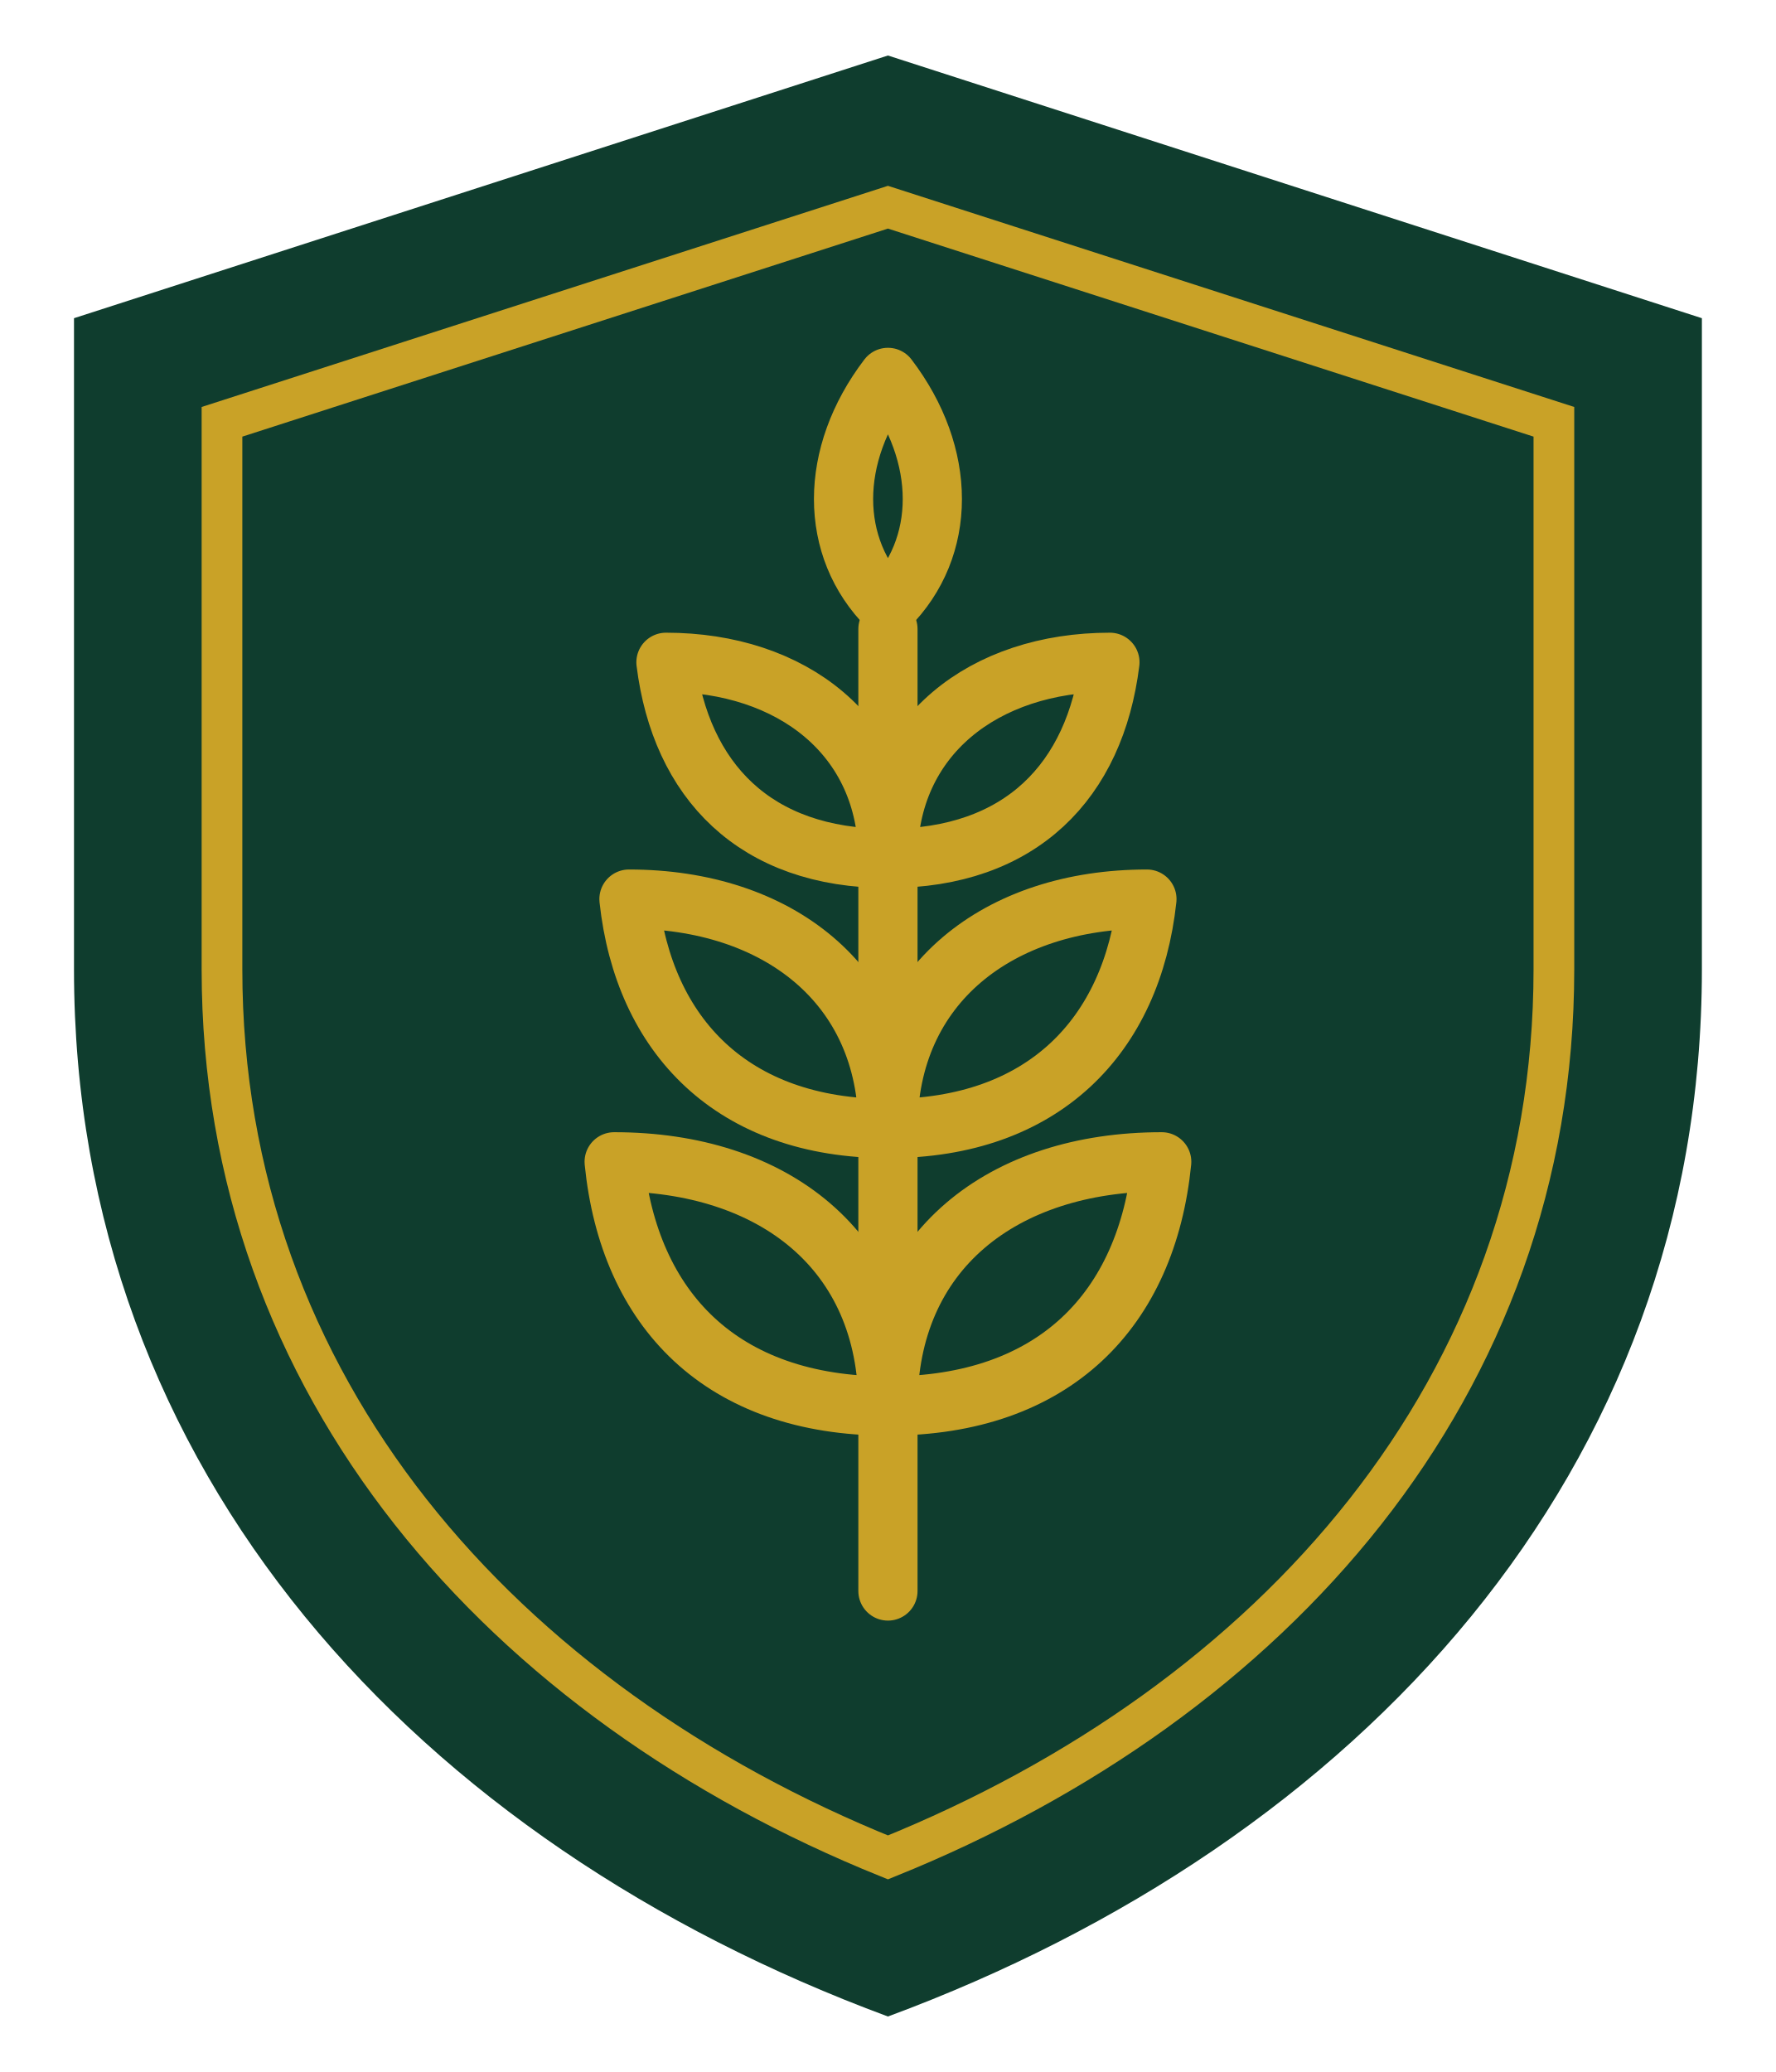
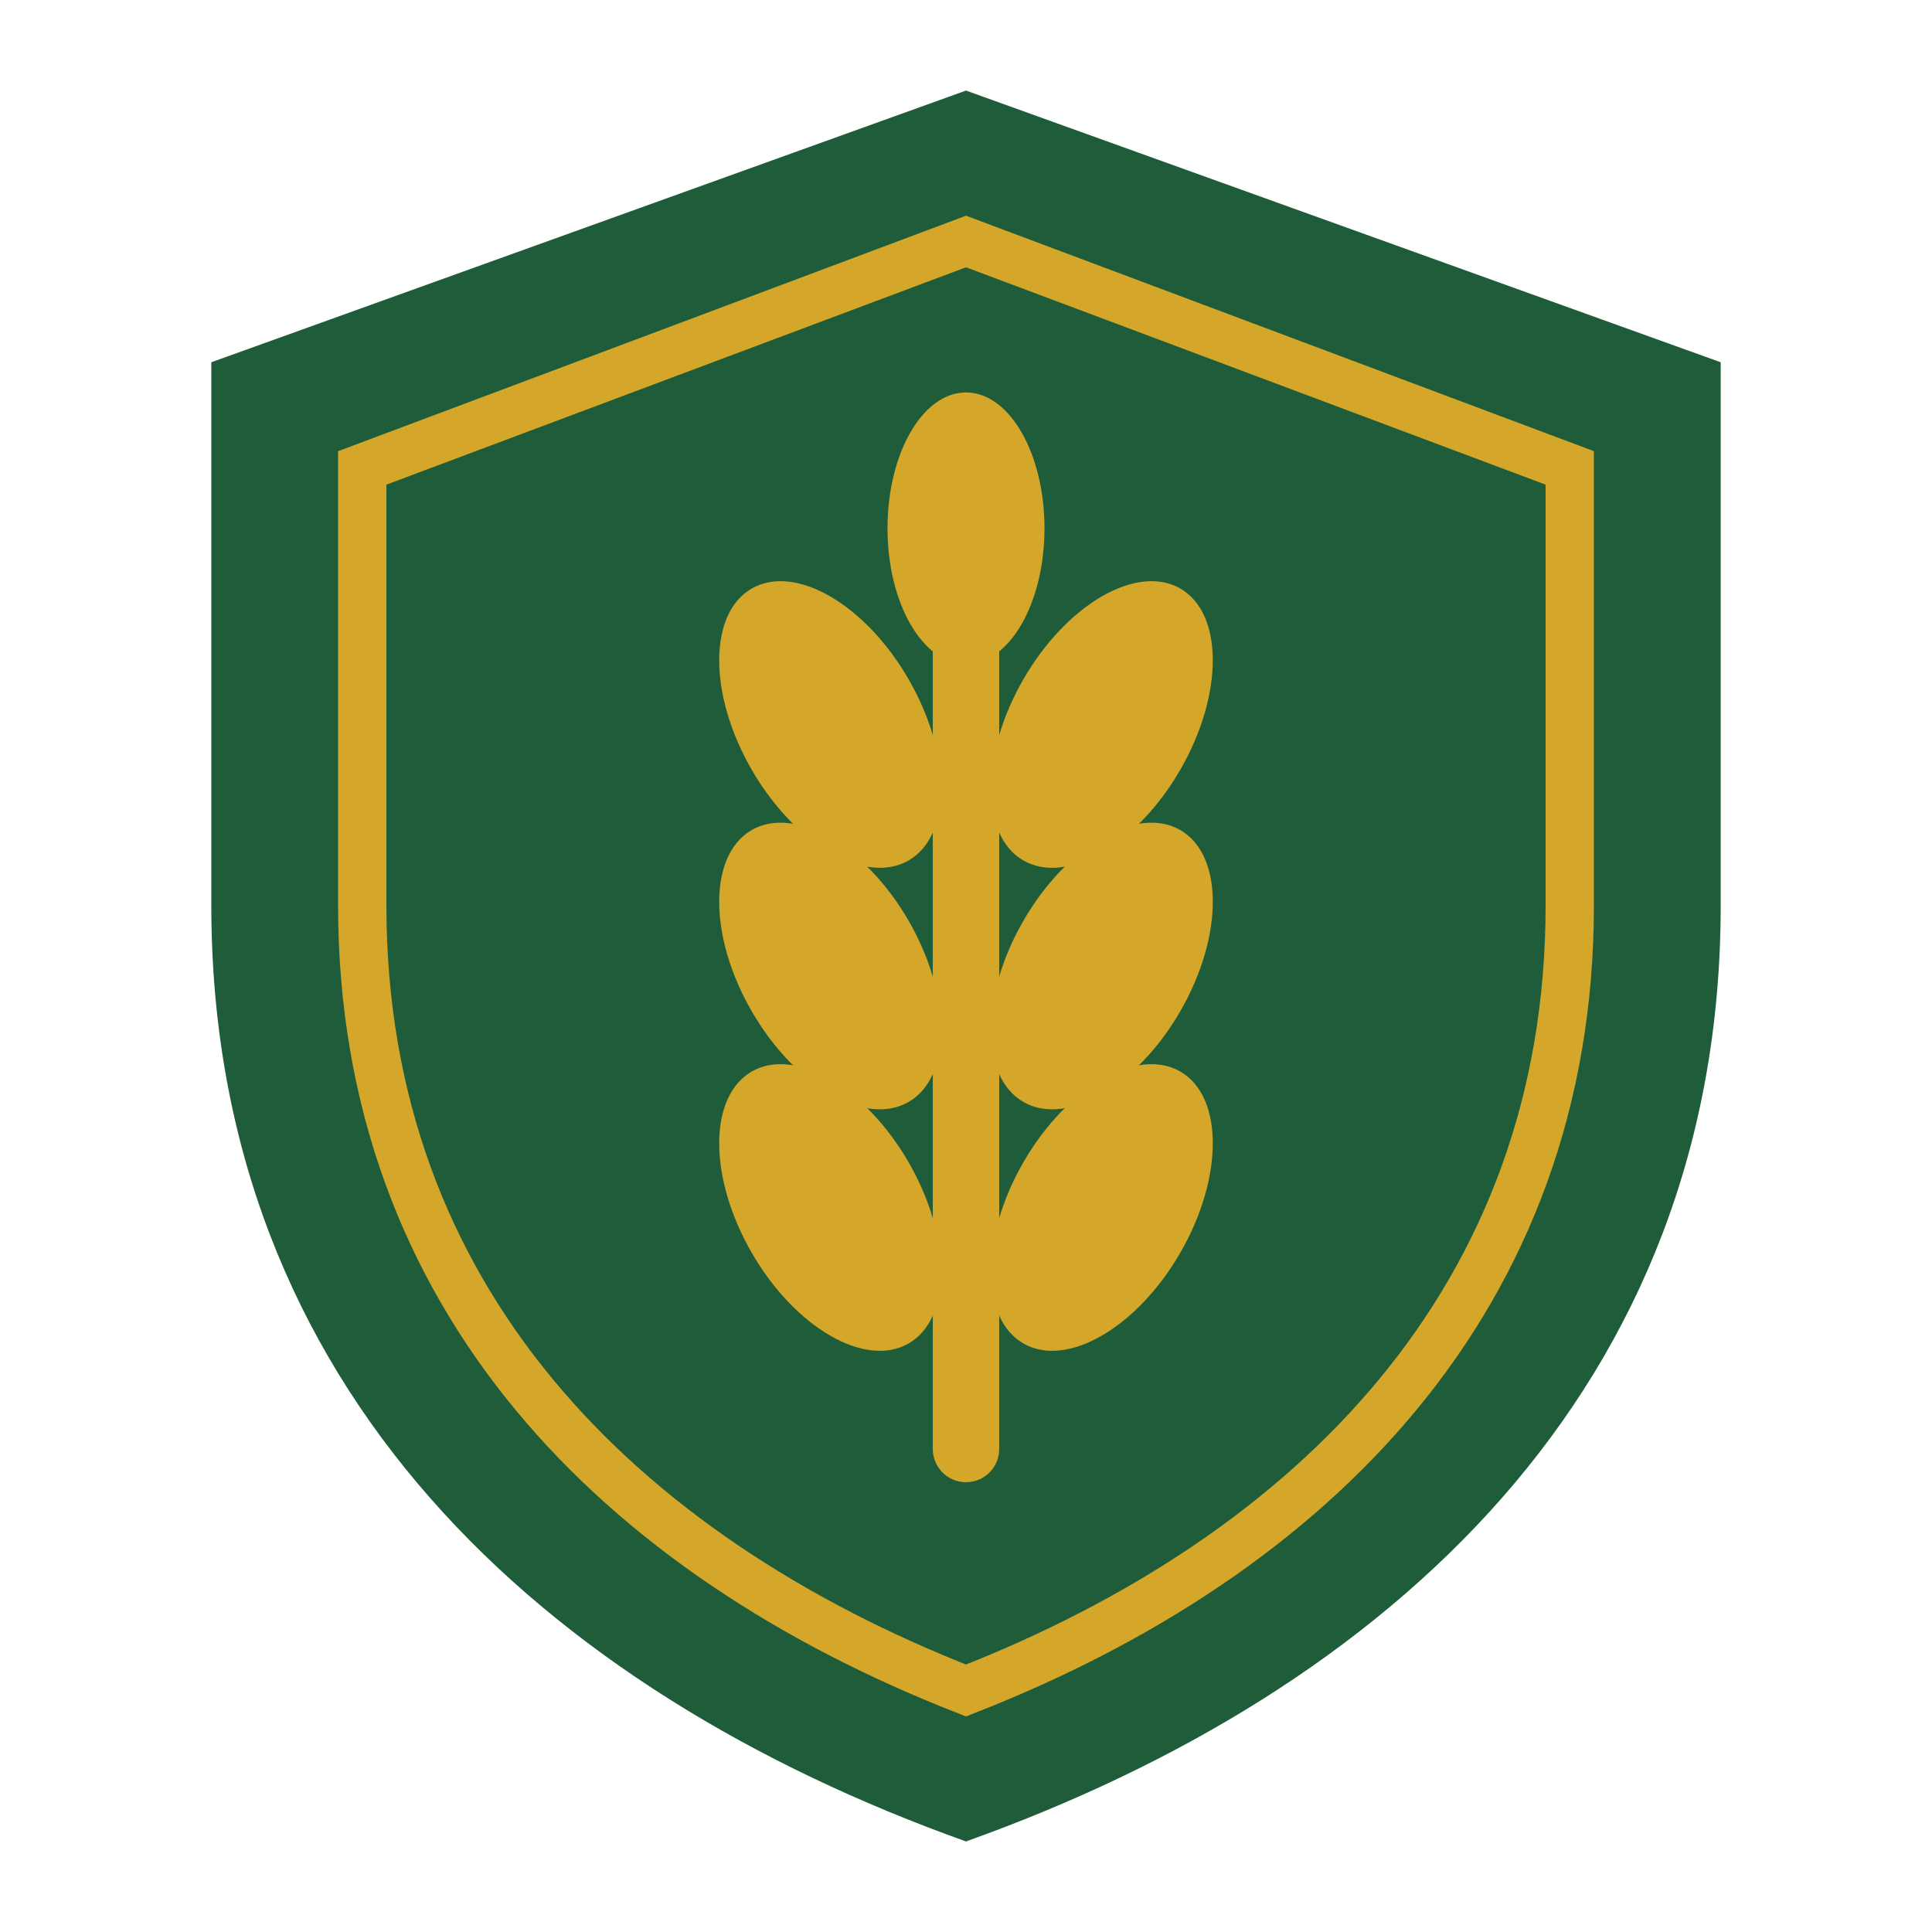
- <svg xmlns="http://www.w3.org/2000/svg" viewBox="0 0 48 56" role="img" aria-label="Farmers &amp; Trustees Trust">
-   <path d="M24 1.5 46 8.6v17.6c0 13.6-9.3 23.6-22 28.3C11.3 49.8 2 39.8 2 26.2V8.6Z" fill="#0F3D2E" />
-   <path d="M24 5.6 42 11.4v14.8c0 11.3-7.6 19.8-18 24-10.4-4.2-18-12.7-18-24V11.4Z" fill="none" stroke="#C9A227" stroke-width="1.1" />
-   <g fill="none" stroke="#C9A227" stroke-width="1.6" stroke-linecap="round" stroke-linejoin="round">
-     <path d="M24 43V17" />
-     <path d="M24 38c-4.5 0-7-2.6-7.4-6.6 4.3 0 7.4 2.4 7.4 6.6Zm0 0c4.5 0 7-2.6 7.4-6.6-4.3 0-7.4 2.4-7.4 6.6Z" />
-     <path d="M24 30.5c-4.2 0-6.6-2.5-7-6.2 4 0 7 2.3 7 6.2Zm0 0c4.2 0 6.6-2.5 7-6.2-4 0-7 2.3-7 6.2Z" />
-     <path d="M24 23.2c-3.6 0-5.6-2.1-6-5.3 3.4 0 6 2 6 5.3Zm0 0c3.6 0 5.6-2.1 6-5.3-3.4 0-6 2-6 5.3Z" />
-     <path d="M24 16.4c-1.6-1.6-1.6-4.1 0-6.2 1.6 2.1 1.6 4.6 0 6.2Z" />
+ <svg xmlns="http://www.w3.org/2000/svg" viewBox="0 0 64 64" role="img" aria-label="Farmers &amp; Trustees Trust emblem">
+   <path d="M32 3 L57 12 V30 C57 46 46 56 32 61 C18 56 7 46 7 30 V12 Z" fill="#1f5c3a" />
+   <path d="M32 8 L52 15.5 V30 C52 43 43.5 51.5 32 56 C20.5 51.5 12 43 12 30 V15.5 Z" fill="none" stroke="#d4a62a" stroke-width="1.6" />
+   <path d="M32 48 V20" stroke="#d4a62a" stroke-width="2.2" stroke-linecap="round" />
+   <g fill="#d4a62a">
+     <ellipse cx="27.5" cy="24" rx="3" ry="5.2" transform="rotate(-30 27.5 24)" />
+     <ellipse cx="36.5" cy="24" rx="3" ry="5.2" transform="rotate(30 36.5 24)" />
+     <ellipse cx="27.5" cy="32" rx="3" ry="5.2" transform="rotate(-30 27.5 32)" />
+     <ellipse cx="36.5" cy="32" rx="3" ry="5.2" transform="rotate(30 36.5 32)" />
+     <ellipse cx="27.5" cy="40" rx="3" ry="5.2" transform="rotate(-30 27.5 40)" />
+     <ellipse cx="36.5" cy="40" rx="3" ry="5.2" transform="rotate(30 36.5 40)" />
+     <ellipse cx="32" cy="17.5" rx="2.6" ry="4.5" />
  </g>
</svg>
